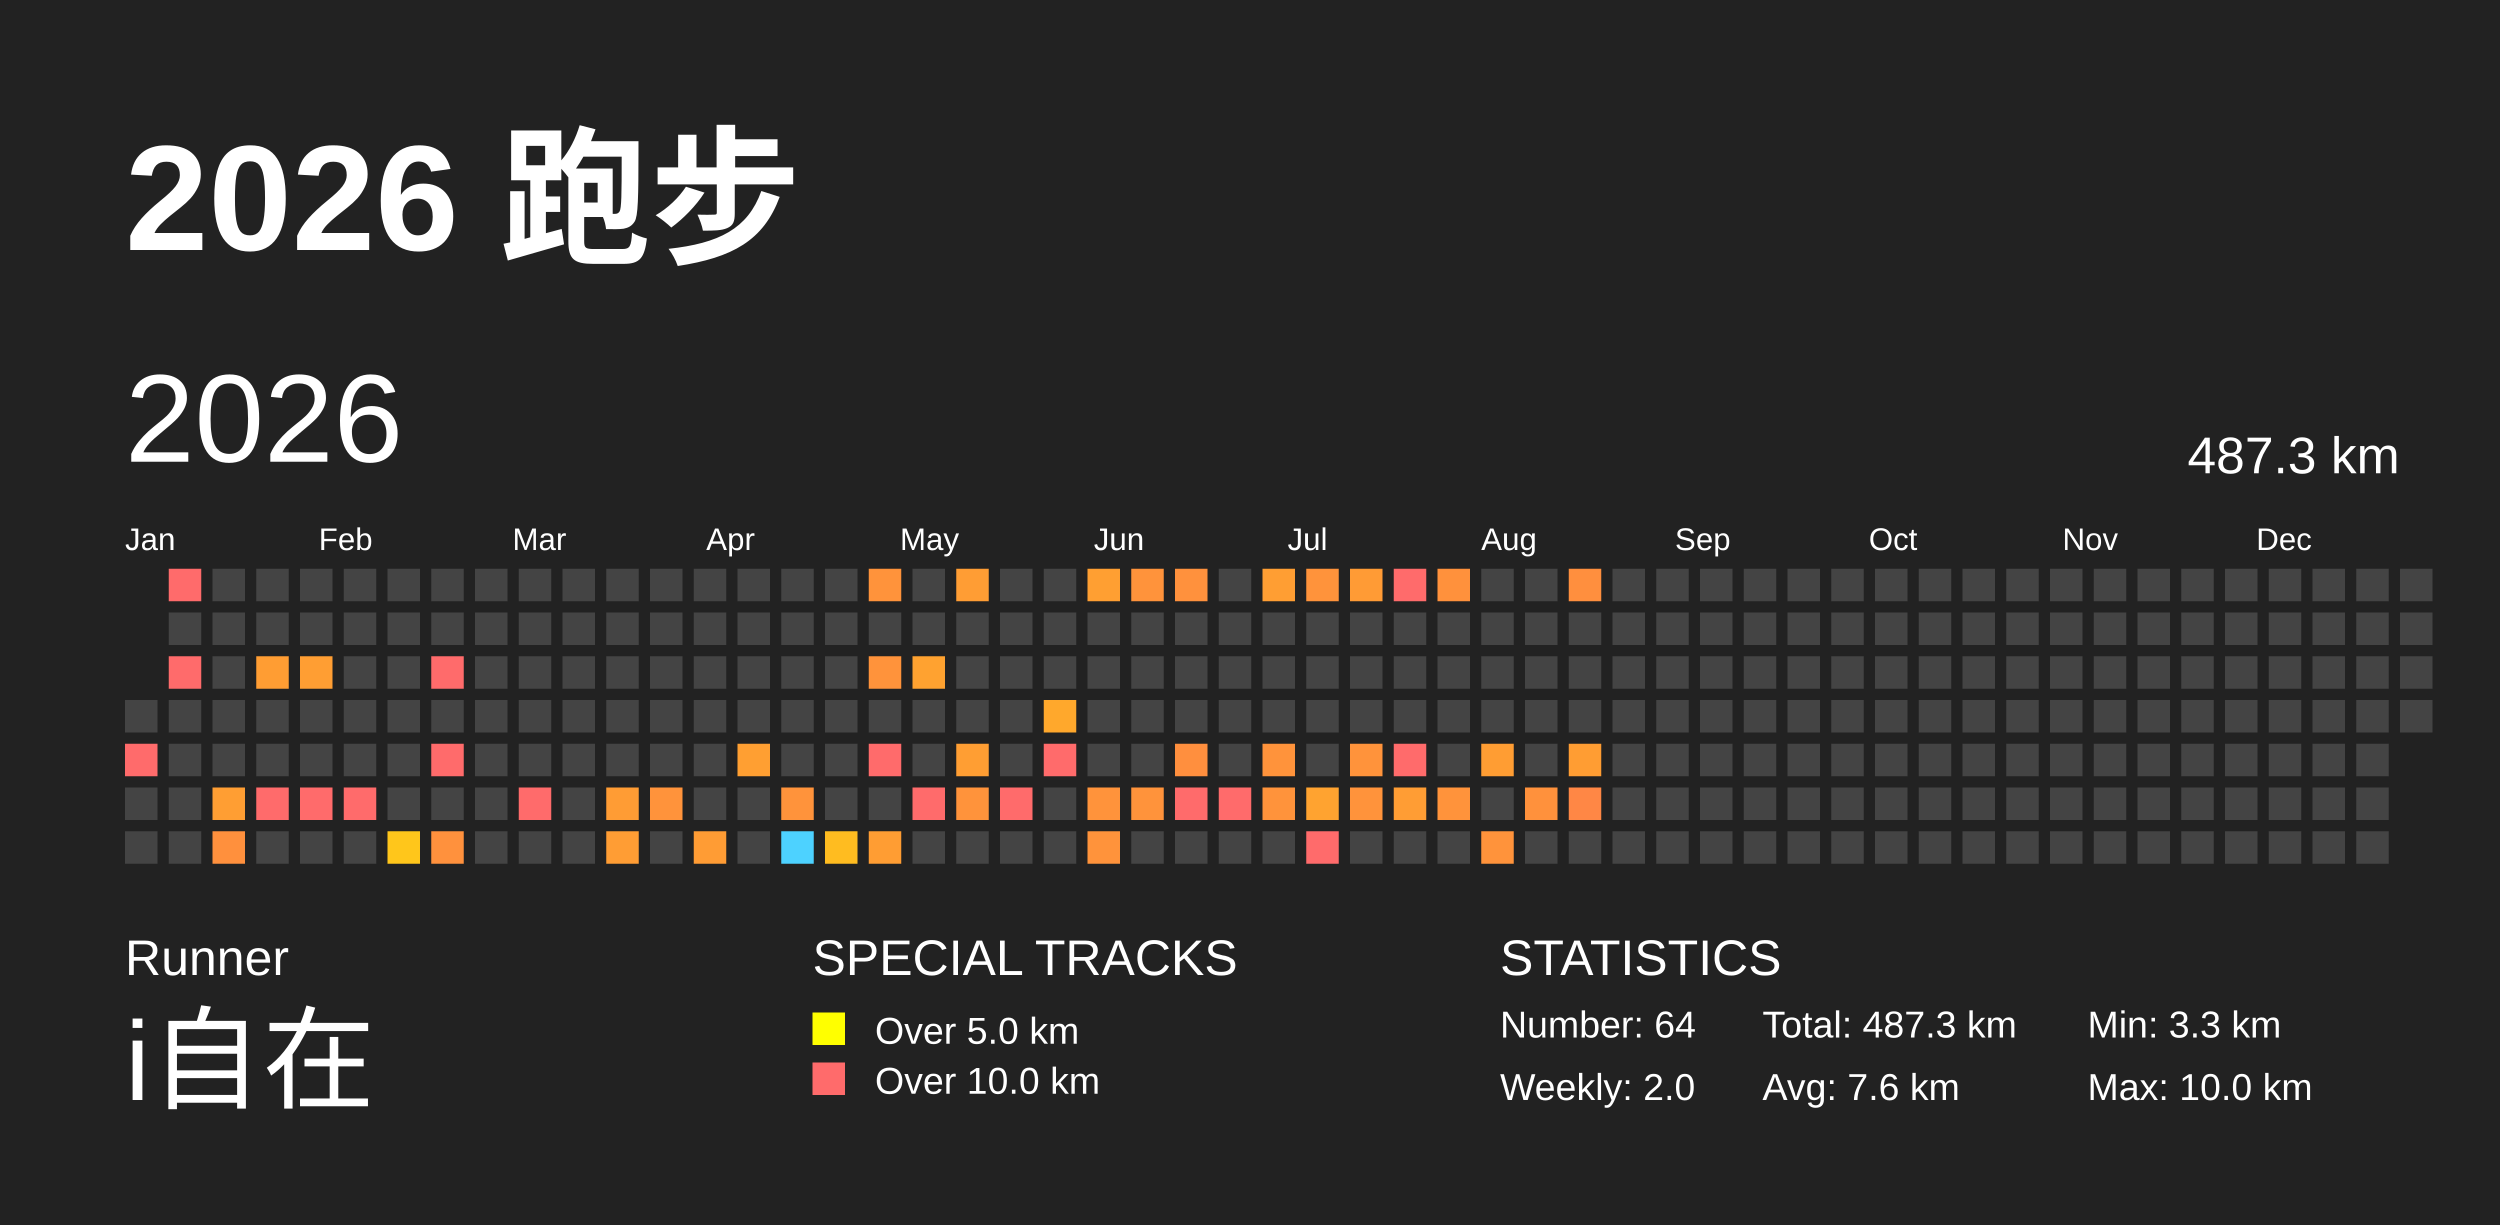
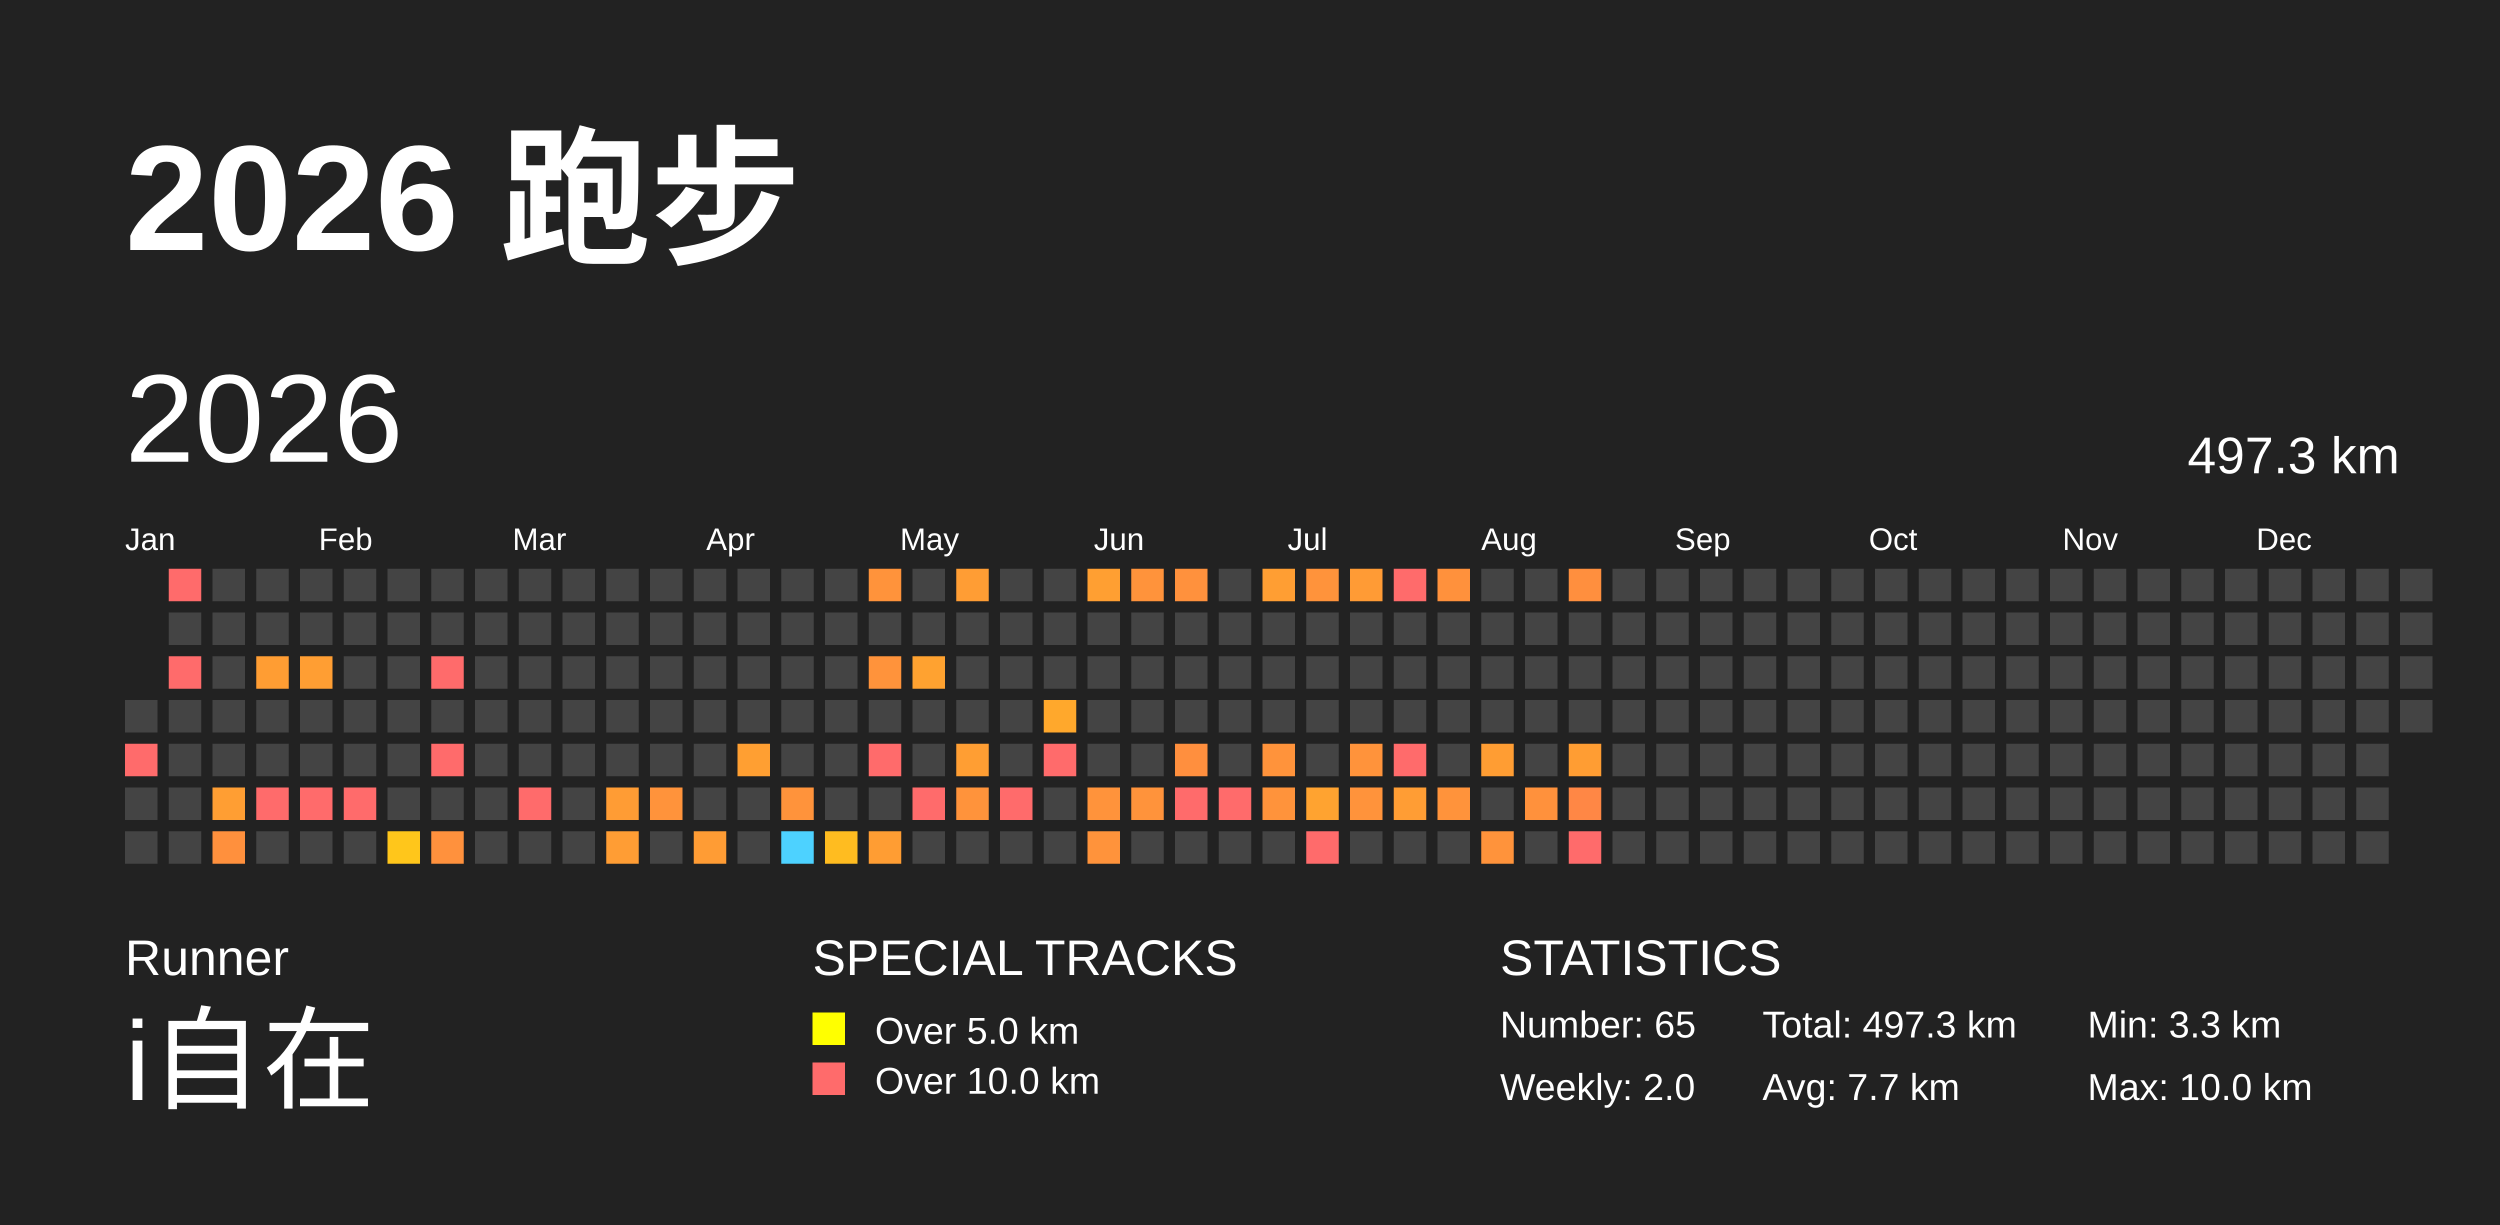
<svg xmlns="http://www.w3.org/2000/svg" baseProfile="full" height="98mm" version="1.1" viewBox="0,0,200,98" width="200mm">
  <defs />
  <rect fill="#222222" height="98" width="200" x="0" y="0" />
  <text fill="#FFFFFF" style="font-size:12px; font-family:Arial; font-weight:bold;" x="10" y="20">2026 跑步</text>
  <text fill="#FFFFFF" style="font-size:4px; font-family:Arial" x="10" y="78">Runner</text>
  <text fill="#FFFFFF" style="font-size:9px; font-family:Arial" x="10" y="88">i自在</text>
  <text fill="#FFFFFF" style="font-size:4px; font-family:Arial" x="65" y="78">SPECIAL TRACKS</text>
  <rect fill="#FFFF00" height="2.6" width="2.6" x="65" y="81" />
  <text fill="#FFFFFF" style="font-size:3px; font-family:Arial" x="70" y="83.5">Over 5.0 km</text>
  <rect fill="#FF6B6B" height="2.6" width="2.6" x="65" y="85" />
  <text fill="#FFFFFF" style="font-size:3px; font-family:Arial" x="70" y="87.5">Over 10.0 km</text>
  <text fill="#FFFFFF" style="font-size:4px; font-family:Arial" x="120" y="78">STATISTICS</text>
-   <text fill="#FFFFFF" style="font-size:3px; font-family:Arial" x="120" y="83">Number: 64</text>
+   <text fill="#FFFFFF" style="font-size:3px; font-family:Arial" x="120" y="83">Number: 65</text>
  <text fill="#FFFFFF" style="font-size:3px; font-family:Arial" x="120" y="88">Weekly: 2.0</text>
-   <text fill="#FFFFFF" style="font-size:3px; font-family:Arial" x="141" y="83">Total: 487.3 km</text>
-   <text fill="#FFFFFF" style="font-size:3px; font-family:Arial" x="141" y="88">Avg: 7.6 km</text>
+   <text fill="#FFFFFF" style="font-size:3px; font-family:Arial" x="141" y="83">Total: 497.3 km</text>
+   <text fill="#FFFFFF" style="font-size:3px; font-family:Arial" x="141" y="88">Avg: 7.7 km</text>
  <text fill="#FFFFFF" style="font-size:3px; font-family:Arial" x="167" y="83">Min: 3.3 km</text>
  <text fill="#FFFFFF" style="font-size:3px; font-family:Arial" x="167" y="88">Max: 10.0 km</text>
  <text dominant-baseline="hanging" fill="#FFFFFF" style="font-size:10.0px; font-family:Arial;" x="10" y="30">2026</text>
-   <text dominant-baseline="hanging" fill="#FFFFFF" style="font-size:4.125px; font-family:Arial;" x="175" y="35">487.3 km</text>
+   <text dominant-baseline="hanging" fill="#FFFFFF" style="font-size:4.125px; font-family:Arial;" x="175" y="35">497.3 km</text>
  <text fill="#FFFFFF" style="font-size:2.5px; font-family:Arial" x="10.0" y="44">Jan</text>
  <text fill="#FFFFFF" style="font-size:2.5px; font-family:Arial" x="25.5" y="44">Feb</text>
  <text fill="#FFFFFF" style="font-size:2.5px; font-family:Arial" x="41.0" y="44">Mar</text>
  <text fill="#FFFFFF" style="font-size:2.5px; font-family:Arial" x="56.5" y="44">Apr</text>
  <text fill="#FFFFFF" style="font-size:2.5px; font-family:Arial" x="72.0" y="44">May</text>
  <text fill="#FFFFFF" style="font-size:2.5px; font-family:Arial" x="87.5" y="44">Jun</text>
  <text fill="#FFFFFF" style="font-size:2.5px; font-family:Arial" x="103.0" y="44">Jul</text>
  <text fill="#FFFFFF" style="font-size:2.5px; font-family:Arial" x="118.5" y="44">Aug</text>
  <text fill="#FFFFFF" style="font-size:2.5px; font-family:Arial" x="134.0" y="44">Sep</text>
  <text fill="#FFFFFF" style="font-size:2.5px; font-family:Arial" x="149.5" y="44">Oct</text>
  <text fill="#FFFFFF" style="font-size:2.5px; font-family:Arial" x="165.0" y="44">Nov</text>
  <text fill="#FFFFFF" style="font-size:2.5px; font-family:Arial" x="180.5" y="44">Dec</text>
  <rect fill="#444444" height="2.6" width="2.6" x="10.0" y="56.0" />
  <rect fill="#FF6B6B" height="2.6" width="2.6" x="10.0" y="59.5" />
  <rect fill="#444444" height="2.6" width="2.6" x="10.0" y="63.0" />
  <rect fill="#444444" height="2.6" width="2.6" x="10.0" y="66.5" />
  <rect fill="#FF6B6B" height="2.6" width="2.6" x="13.5" y="45.5" />
  <rect fill="#444444" height="2.6" width="2.6" x="13.5" y="49.0" />
  <rect fill="#FF6B6B" height="2.6" width="2.6" x="13.5" y="52.5" />
  <rect fill="#444444" height="2.6" width="2.6" x="13.5" y="56.0" />
  <rect fill="#444444" height="2.6" width="2.6" x="13.5" y="59.5" />
  <rect fill="#444444" height="2.6" width="2.6" x="13.5" y="63.0" />
  <rect fill="#444444" height="2.6" width="2.6" x="13.5" y="66.5" />
  <rect fill="#444444" height="2.6" width="2.6" x="17.0" y="45.5" />
  <rect fill="#444444" height="2.6" width="2.6" x="17.0" y="49.0" />
  <rect fill="#444444" height="2.6" width="2.6" x="17.0" y="52.5" />
  <rect fill="#444444" height="2.6" width="2.6" x="17.0" y="56.0" />
  <rect fill="#444444" height="2.6" width="2.6" x="17.0" y="59.5" />
  <rect fill="#ff9e33" height="2.6" width="2.6" x="17.0" y="63.0" />
  <rect fill="#ff903d" height="2.6" width="2.6" x="17.0" y="66.5" />
  <rect fill="#444444" height="2.6" width="2.6" x="20.5" y="45.5" />
  <rect fill="#444444" height="2.6" width="2.6" x="20.5" y="49.0" />
  <rect fill="#ff9d33" height="2.6" width="2.6" x="20.5" y="52.5" />
  <rect fill="#444444" height="2.6" width="2.6" x="20.5" y="56.0" />
  <rect fill="#444444" height="2.6" width="2.6" x="20.5" y="59.5" />
  <rect fill="#FF6B6B" height="2.6" width="2.6" x="20.5" y="63.0" />
  <rect fill="#444444" height="2.6" width="2.6" x="20.5" y="66.5" />
  <rect fill="#444444" height="2.6" width="2.6" x="24.0" y="45.5" />
  <rect fill="#444444" height="2.6" width="2.6" x="24.0" y="49.0" />
  <rect fill="#ff9e33" height="2.6" width="2.6" x="24.0" y="52.5" />
  <rect fill="#444444" height="2.6" width="2.6" x="24.0" y="56.0" />
  <rect fill="#444444" height="2.6" width="2.6" x="24.0" y="59.5" />
  <rect fill="#FF6B6B" height="2.6" width="2.6" x="24.0" y="63.0" />
  <rect fill="#444444" height="2.6" width="2.6" x="24.0" y="66.5" />
  <rect fill="#444444" height="2.6" width="2.6" x="27.5" y="45.5" />
  <rect fill="#444444" height="2.6" width="2.6" x="27.5" y="49.0" />
  <rect fill="#444444" height="2.6" width="2.6" x="27.5" y="52.5" />
  <rect fill="#444444" height="2.6" width="2.6" x="27.5" y="56.0" />
  <rect fill="#444444" height="2.6" width="2.6" x="27.5" y="59.5" />
  <rect fill="#FF6B6B" height="2.6" width="2.6" x="27.5" y="63.0" />
  <rect fill="#444444" height="2.6" width="2.6" x="27.5" y="66.5" />
  <rect fill="#444444" height="2.6" width="2.6" x="31.0" y="45.5" />
  <rect fill="#444444" height="2.6" width="2.6" x="31.0" y="49.0" />
  <rect fill="#444444" height="2.6" width="2.6" x="31.0" y="52.5" />
  <rect fill="#444444" height="2.6" width="2.6" x="31.0" y="56.0" />
  <rect fill="#444444" height="2.6" width="2.6" x="31.0" y="59.5" />
  <rect fill="#444444" height="2.6" width="2.6" x="31.0" y="63.0" />
  <rect fill="#ffc61b" height="2.6" width="2.6" x="31.0" y="66.5" />
  <rect fill="#444444" height="2.6" width="2.6" x="34.5" y="45.5" />
  <rect fill="#444444" height="2.6" width="2.6" x="34.5" y="49.0" />
  <rect fill="#FF6B6B" height="2.6" width="2.6" x="34.5" y="52.5" />
  <rect fill="#444444" height="2.6" width="2.6" x="34.5" y="56.0" />
  <rect fill="#FF6B6B" height="2.6" width="2.6" x="34.5" y="59.5" />
  <rect fill="#444444" height="2.6" width="2.6" x="34.5" y="63.0" />
  <rect fill="#ff913d" height="2.6" width="2.6" x="34.5" y="66.5" />
  <rect fill="#444444" height="2.6" width="2.6" x="38.0" y="45.5" />
  <rect fill="#444444" height="2.6" width="2.6" x="38.0" y="49.0" />
  <rect fill="#444444" height="2.6" width="2.6" x="38.0" y="52.5" />
  <rect fill="#444444" height="2.6" width="2.6" x="38.0" y="56.0" />
  <rect fill="#444444" height="2.6" width="2.6" x="38.0" y="59.5" />
  <rect fill="#444444" height="2.6" width="2.6" x="38.0" y="63.0" />
  <rect fill="#444444" height="2.6" width="2.6" x="38.0" y="66.5" />
  <rect fill="#444444" height="2.6" width="2.6" x="41.5" y="45.5" />
  <rect fill="#444444" height="2.6" width="2.6" x="41.5" y="49.0" />
  <rect fill="#444444" height="2.6" width="2.6" x="41.5" y="52.5" />
  <rect fill="#444444" height="2.6" width="2.6" x="41.5" y="56.0" />
  <rect fill="#444444" height="2.6" width="2.6" x="41.5" y="59.5" />
  <rect fill="#FF6B6B" height="2.6" width="2.6" x="41.5" y="63.0" />
  <rect fill="#444444" height="2.6" width="2.6" x="41.5" y="66.5" />
  <rect fill="#444444" height="2.6" width="2.6" x="45.0" y="45.5" />
  <rect fill="#444444" height="2.6" width="2.6" x="45.0" y="49.0" />
  <rect fill="#444444" height="2.6" width="2.6" x="45.0" y="52.5" />
  <rect fill="#444444" height="2.6" width="2.6" x="45.0" y="56.0" />
  <rect fill="#444444" height="2.6" width="2.6" x="45.0" y="59.5" />
  <rect fill="#444444" height="2.6" width="2.6" x="45.0" y="63.0" />
  <rect fill="#444444" height="2.6" width="2.6" x="45.0" y="66.5" />
  <rect fill="#444444" height="2.6" width="2.6" x="48.5" y="45.5" />
  <rect fill="#444444" height="2.6" width="2.6" x="48.5" y="49.0" />
  <rect fill="#444444" height="2.6" width="2.6" x="48.5" y="52.5" />
  <rect fill="#444444" height="2.6" width="2.6" x="48.5" y="56.0" />
  <rect fill="#444444" height="2.6" width="2.6" x="48.5" y="59.5" />
  <rect fill="#ff9c34" height="2.6" width="2.6" x="48.5" y="63.0" />
  <rect fill="#ff9d34" height="2.6" width="2.6" x="48.5" y="66.5" />
  <rect fill="#444444" height="2.6" width="2.6" x="52.0" y="45.5" />
  <rect fill="#444444" height="2.6" width="2.6" x="52.0" y="49.0" />
  <rect fill="#444444" height="2.6" width="2.6" x="52.0" y="52.5" />
  <rect fill="#444444" height="2.6" width="2.6" x="52.0" y="56.0" />
  <rect fill="#444444" height="2.6" width="2.6" x="52.0" y="59.5" />
  <rect fill="#ff933b" height="2.6" width="2.6" x="52.0" y="63.0" />
  <rect fill="#444444" height="2.6" width="2.6" x="52.0" y="66.5" />
  <rect fill="#444444" height="2.6" width="2.6" x="55.5" y="45.5" />
  <rect fill="#444444" height="2.6" width="2.6" x="55.5" y="49.0" />
  <rect fill="#444444" height="2.6" width="2.6" x="55.5" y="52.5" />
  <rect fill="#444444" height="2.6" width="2.6" x="55.5" y="56.0" />
  <rect fill="#444444" height="2.6" width="2.6" x="55.5" y="59.5" />
  <rect fill="#444444" height="2.6" width="2.6" x="55.5" y="63.0" />
  <rect fill="#ff9c34" height="2.6" width="2.6" x="55.5" y="66.5" />
  <rect fill="#444444" height="2.6" width="2.6" x="59.0" y="45.5" />
  <rect fill="#444444" height="2.6" width="2.6" x="59.0" y="49.0" />
  <rect fill="#444444" height="2.6" width="2.6" x="59.0" y="52.5" />
  <rect fill="#444444" height="2.6" width="2.6" x="59.0" y="56.0" />
  <rect fill="#ff9f32" height="2.6" width="2.6" x="59.0" y="59.5" />
  <rect fill="#444444" height="2.6" width="2.6" x="59.0" y="63.0" />
  <rect fill="#444444" height="2.6" width="2.6" x="59.0" y="66.5" />
  <rect fill="#444444" height="2.6" width="2.6" x="62.5" y="45.5" />
  <rect fill="#444444" height="2.6" width="2.6" x="62.5" y="49.0" />
  <rect fill="#444444" height="2.6" width="2.6" x="62.5" y="52.5" />
  <rect fill="#444444" height="2.6" width="2.6" x="62.5" y="56.0" />
  <rect fill="#444444" height="2.6" width="2.6" x="62.5" y="59.5" />
  <rect fill="#ff933b" height="2.6" width="2.6" x="62.5" y="63.0" />
  <rect fill="#4dd2ff" height="2.6" width="2.6" x="62.5" y="66.5" />
  <rect fill="#444444" height="2.6" width="2.6" x="66.0" y="45.5" />
  <rect fill="#444444" height="2.6" width="2.6" x="66.0" y="49.0" />
  <rect fill="#444444" height="2.6" width="2.6" x="66.0" y="52.5" />
  <rect fill="#444444" height="2.6" width="2.6" x="66.0" y="56.0" />
  <rect fill="#444444" height="2.6" width="2.6" x="66.0" y="59.5" />
  <rect fill="#444444" height="2.6" width="2.6" x="66.0" y="63.0" />
  <rect fill="#ffbc20" height="2.6" width="2.6" x="66.0" y="66.5" />
  <rect fill="#ff933b" height="2.6" width="2.6" x="69.5" y="45.5" />
  <rect fill="#444444" height="2.6" width="2.6" x="69.5" y="49.0" />
  <rect fill="#ff933b" height="2.6" width="2.6" x="69.5" y="52.5" />
  <rect fill="#444444" height="2.6" width="2.6" x="69.5" y="56.0" />
  <rect fill="#FF6B6B" height="2.6" width="2.6" x="69.5" y="59.5" />
  <rect fill="#444444" height="2.6" width="2.6" x="69.5" y="63.0" />
  <rect fill="#ff9d33" height="2.6" width="2.6" x="69.5" y="66.5" />
  <rect fill="#444444" height="2.6" width="2.6" x="73.0" y="45.5" />
  <rect fill="#444444" height="2.6" width="2.6" x="73.0" y="49.0" />
  <rect fill="#ffa230" height="2.6" width="2.6" x="73.0" y="52.5" />
  <rect fill="#444444" height="2.6" width="2.6" x="73.0" y="56.0" />
  <rect fill="#444444" height="2.6" width="2.6" x="73.0" y="59.5" />
  <rect fill="#FF6B6B" height="2.6" width="2.6" x="73.0" y="63.0" />
  <rect fill="#444444" height="2.6" width="2.6" x="73.0" y="66.5" />
  <rect fill="#ff9d34" height="2.6" width="2.6" x="76.5" y="45.5" />
  <rect fill="#444444" height="2.6" width="2.6" x="76.5" y="49.0" />
  <rect fill="#444444" height="2.6" width="2.6" x="76.5" y="52.5" />
  <rect fill="#444444" height="2.6" width="2.6" x="76.5" y="56.0" />
  <rect fill="#ff9e33" height="2.6" width="2.6" x="76.5" y="59.5" />
  <rect fill="#ff933b" height="2.6" width="2.6" x="76.5" y="63.0" />
  <rect fill="#444444" height="2.6" width="2.6" x="76.5" y="66.5" />
  <rect fill="#444444" height="2.6" width="2.6" x="80.0" y="45.5" />
  <rect fill="#444444" height="2.6" width="2.6" x="80.0" y="49.0" />
  <rect fill="#444444" height="2.6" width="2.6" x="80.0" y="52.5" />
  <rect fill="#444444" height="2.6" width="2.6" x="80.0" y="56.0" />
  <rect fill="#444444" height="2.6" width="2.6" x="80.0" y="59.5" />
  <rect fill="#FF6B6B" height="2.6" width="2.6" x="80.0" y="63.0" />
  <rect fill="#444444" height="2.6" width="2.6" x="80.0" y="66.5" />
  <rect fill="#444444" height="2.6" width="2.6" x="83.5" y="45.5" />
  <rect fill="#444444" height="2.6" width="2.6" x="83.5" y="49.0" />
  <rect fill="#444444" height="2.6" width="2.6" x="83.5" y="52.5" />
  <rect fill="#ffa82c" height="2.6" width="2.6" x="83.5" y="56.0" />
  <rect fill="#FF6B6B" height="2.6" width="2.6" x="83.5" y="59.5" />
  <rect fill="#444444" height="2.6" width="2.6" x="83.5" y="63.0" />
  <rect fill="#444444" height="2.6" width="2.6" x="83.5" y="66.5" />
  <rect fill="#ff9f32" height="2.6" width="2.6" x="87.0" y="45.5" />
  <rect fill="#444444" height="2.6" width="2.6" x="87.0" y="49.0" />
  <rect fill="#444444" height="2.6" width="2.6" x="87.0" y="52.5" />
  <rect fill="#444444" height="2.6" width="2.6" x="87.0" y="56.0" />
  <rect fill="#444444" height="2.6" width="2.6" x="87.0" y="59.5" />
  <rect fill="#ff933b" height="2.6" width="2.6" x="87.0" y="63.0" />
  <rect fill="#ff933b" height="2.6" width="2.6" x="87.0" y="66.5" />
  <rect fill="#ff933b" height="2.6" width="2.6" x="90.5" y="45.5" />
  <rect fill="#444444" height="2.6" width="2.6" x="90.5" y="49.0" />
  <rect fill="#444444" height="2.6" width="2.6" x="90.5" y="52.5" />
  <rect fill="#444444" height="2.6" width="2.6" x="90.5" y="56.0" />
  <rect fill="#444444" height="2.6" width="2.6" x="90.5" y="59.5" />
  <rect fill="#ff933b" height="2.6" width="2.6" x="90.5" y="63.0" />
  <rect fill="#444444" height="2.6" width="2.6" x="90.5" y="66.5" />
  <rect fill="#ff913d" height="2.6" width="2.6" x="94.0" y="45.5" />
  <rect fill="#444444" height="2.6" width="2.6" x="94.0" y="49.0" />
  <rect fill="#444444" height="2.6" width="2.6" x="94.0" y="52.5" />
  <rect fill="#444444" height="2.6" width="2.6" x="94.0" y="56.0" />
  <rect fill="#ff8f3e" height="2.6" width="2.6" x="94.0" y="59.5" />
  <rect fill="#FF6B6B" height="2.6" width="2.6" x="94.0" y="63.0" />
  <rect fill="#444444" height="2.6" width="2.6" x="94.0" y="66.5" />
  <rect fill="#444444" height="2.6" width="2.6" x="97.5" y="45.5" />
  <rect fill="#444444" height="2.6" width="2.6" x="97.5" y="49.0" />
  <rect fill="#444444" height="2.6" width="2.6" x="97.5" y="52.5" />
  <rect fill="#444444" height="2.6" width="2.6" x="97.5" y="56.0" />
  <rect fill="#444444" height="2.6" width="2.6" x="97.5" y="59.5" />
  <rect fill="#FF6B6B" height="2.6" width="2.6" x="97.5" y="63.0" />
  <rect fill="#444444" height="2.6" width="2.6" x="97.5" y="66.5" />
  <rect fill="#ff9e33" height="2.6" width="2.6" x="101.0" y="45.5" />
  <rect fill="#444444" height="2.6" width="2.6" x="101.0" y="49.0" />
  <rect fill="#444444" height="2.6" width="2.6" x="101.0" y="52.5" />
  <rect fill="#444444" height="2.6" width="2.6" x="101.0" y="56.0" />
  <rect fill="#ff933b" height="2.6" width="2.6" x="101.0" y="59.5" />
  <rect fill="#ff933b" height="2.6" width="2.6" x="101.0" y="63.0" />
  <rect fill="#444444" height="2.6" width="2.6" x="101.0" y="66.5" />
  <rect fill="#ff933b" height="2.6" width="2.6" x="104.5" y="45.5" />
  <rect fill="#444444" height="2.6" width="2.6" x="104.5" y="49.0" />
  <rect fill="#444444" height="2.6" width="2.6" x="104.5" y="52.5" />
  <rect fill="#444444" height="2.6" width="2.6" x="104.5" y="56.0" />
  <rect fill="#444444" height="2.6" width="2.6" x="104.5" y="59.5" />
  <rect fill="#ffa330" height="2.6" width="2.6" x="104.5" y="63.0" />
  <rect fill="#FF6B6B" height="2.6" width="2.6" x="104.5" y="66.5" />
  <rect fill="#ff9b35" height="2.6" width="2.6" x="108.0" y="45.5" />
  <rect fill="#444444" height="2.6" width="2.6" x="108.0" y="49.0" />
  <rect fill="#444444" height="2.6" width="2.6" x="108.0" y="52.5" />
  <rect fill="#444444" height="2.6" width="2.6" x="108.0" y="56.0" />
  <rect fill="#ff933b" height="2.6" width="2.6" x="108.0" y="59.5" />
  <rect fill="#ff933b" height="2.6" width="2.6" x="108.0" y="63.0" />
  <rect fill="#444444" height="2.6" width="2.6" x="108.0" y="66.5" />
  <rect fill="#FF6B6B" height="2.6" width="2.6" x="111.5" y="45.5" />
  <rect fill="#444444" height="2.6" width="2.6" x="111.5" y="49.0" />
  <rect fill="#444444" height="2.6" width="2.6" x="111.5" y="52.5" />
  <rect fill="#444444" height="2.6" width="2.6" x="111.5" y="56.0" />
  <rect fill="#FF6B6B" height="2.6" width="2.6" x="111.5" y="59.5" />
  <rect fill="#ff9d34" height="2.6" width="2.6" x="111.5" y="63.0" />
  <rect fill="#444444" height="2.6" width="2.6" x="111.5" y="66.5" />
  <rect fill="#ff913c" height="2.6" width="2.6" x="115.0" y="45.5" />
  <rect fill="#444444" height="2.6" width="2.6" x="115.0" y="49.0" />
  <rect fill="#444444" height="2.6" width="2.6" x="115.0" y="52.5" />
  <rect fill="#444444" height="2.6" width="2.6" x="115.0" y="56.0" />
  <rect fill="#444444" height="2.6" width="2.6" x="115.0" y="59.5" />
  <rect fill="#ff933b" height="2.6" width="2.6" x="115.0" y="63.0" />
  <rect fill="#444444" height="2.6" width="2.6" x="115.0" y="66.5" />
  <rect fill="#444444" height="2.6" width="2.6" x="118.5" y="45.5" />
  <rect fill="#444444" height="2.6" width="2.6" x="118.5" y="49.0" />
  <rect fill="#444444" height="2.6" width="2.6" x="118.5" y="52.5" />
  <rect fill="#444444" height="2.6" width="2.6" x="118.5" y="56.0" />
  <rect fill="#ff9d33" height="2.6" width="2.6" x="118.5" y="59.5" />
  <rect fill="#444444" height="2.6" width="2.6" x="118.5" y="63.0" />
  <rect fill="#ff933b" height="2.6" width="2.6" x="118.5" y="66.5" />
  <rect fill="#444444" height="2.6" width="2.6" x="122.0" y="45.5" />
  <rect fill="#444444" height="2.6" width="2.6" x="122.0" y="49.0" />
  <rect fill="#444444" height="2.6" width="2.6" x="122.0" y="52.5" />
  <rect fill="#444444" height="2.6" width="2.6" x="122.0" y="56.0" />
  <rect fill="#444444" height="2.6" width="2.6" x="122.0" y="59.5" />
  <rect fill="#ff913c" height="2.6" width="2.6" x="122.0" y="63.0" />
  <rect fill="#444444" height="2.6" width="2.6" x="122.0" y="66.5" />
  <rect fill="#ff8f3e" height="2.6" width="2.6" x="125.5" y="45.5" />
  <rect fill="#444444" height="2.6" width="2.6" x="125.5" y="49.0" />
  <rect fill="#444444" height="2.6" width="2.6" x="125.5" y="52.5" />
  <rect fill="#444444" height="2.6" width="2.6" x="125.5" y="56.0" />
  <rect fill="#ff9d33" height="2.6" width="2.6" x="125.5" y="59.5" />
  <rect fill="#ff8745" height="2.6" width="2.6" x="125.5" y="63.0" />
-   <rect fill="#444444" height="2.6" width="2.6" x="125.5" y="66.5" />
+   <rect fill="#FF6B6B" height="2.6" width="2.6" x="125.5" y="66.5" />
  <rect fill="#444444" height="2.6" width="2.6" x="129.0" y="45.5" />
  <rect fill="#444444" height="2.6" width="2.6" x="129.0" y="49.0" />
  <rect fill="#444444" height="2.6" width="2.6" x="129.0" y="52.5" />
  <rect fill="#444444" height="2.6" width="2.6" x="129.0" y="56.0" />
  <rect fill="#444444" height="2.6" width="2.6" x="129.0" y="59.5" />
  <rect fill="#444444" height="2.6" width="2.6" x="129.0" y="63.0" />
  <rect fill="#444444" height="2.6" width="2.6" x="129.0" y="66.5" />
  <rect fill="#444444" height="2.6" width="2.6" x="132.5" y="45.5" />
  <rect fill="#444444" height="2.6" width="2.6" x="132.5" y="49.0" />
  <rect fill="#444444" height="2.6" width="2.6" x="132.5" y="52.5" />
  <rect fill="#444444" height="2.6" width="2.6" x="132.5" y="56.0" />
  <rect fill="#444444" height="2.6" width="2.6" x="132.5" y="59.5" />
  <rect fill="#444444" height="2.6" width="2.6" x="132.5" y="63.0" />
  <rect fill="#444444" height="2.6" width="2.6" x="132.5" y="66.5" />
  <rect fill="#444444" height="2.6" width="2.6" x="136.0" y="45.5" />
  <rect fill="#444444" height="2.6" width="2.6" x="136.0" y="49.0" />
  <rect fill="#444444" height="2.6" width="2.6" x="136.0" y="52.5" />
  <rect fill="#444444" height="2.6" width="2.6" x="136.0" y="56.0" />
  <rect fill="#444444" height="2.6" width="2.6" x="136.0" y="59.5" />
  <rect fill="#444444" height="2.6" width="2.6" x="136.0" y="63.0" />
  <rect fill="#444444" height="2.6" width="2.6" x="136.0" y="66.5" />
  <rect fill="#444444" height="2.6" width="2.6" x="139.5" y="45.5" />
  <rect fill="#444444" height="2.6" width="2.6" x="139.5" y="49.0" />
  <rect fill="#444444" height="2.6" width="2.6" x="139.5" y="52.5" />
  <rect fill="#444444" height="2.6" width="2.6" x="139.5" y="56.0" />
  <rect fill="#444444" height="2.6" width="2.6" x="139.5" y="59.5" />
  <rect fill="#444444" height="2.6" width="2.6" x="139.5" y="63.0" />
  <rect fill="#444444" height="2.6" width="2.6" x="139.5" y="66.5" />
  <rect fill="#444444" height="2.6" width="2.6" x="143.0" y="45.5" />
  <rect fill="#444444" height="2.6" width="2.6" x="143.0" y="49.0" />
  <rect fill="#444444" height="2.6" width="2.6" x="143.0" y="52.5" />
  <rect fill="#444444" height="2.6" width="2.6" x="143.0" y="56.0" />
  <rect fill="#444444" height="2.6" width="2.6" x="143.0" y="59.5" />
  <rect fill="#444444" height="2.6" width="2.6" x="143.0" y="63.0" />
  <rect fill="#444444" height="2.6" width="2.6" x="143.0" y="66.5" />
  <rect fill="#444444" height="2.6" width="2.6" x="146.5" y="45.5" />
  <rect fill="#444444" height="2.6" width="2.6" x="146.5" y="49.0" />
  <rect fill="#444444" height="2.6" width="2.6" x="146.5" y="52.5" />
  <rect fill="#444444" height="2.6" width="2.6" x="146.5" y="56.0" />
  <rect fill="#444444" height="2.6" width="2.6" x="146.5" y="59.5" />
  <rect fill="#444444" height="2.6" width="2.6" x="146.5" y="63.0" />
  <rect fill="#444444" height="2.6" width="2.6" x="146.5" y="66.5" />
  <rect fill="#444444" height="2.6" width="2.6" x="150.0" y="45.5" />
  <rect fill="#444444" height="2.6" width="2.6" x="150.0" y="49.0" />
  <rect fill="#444444" height="2.6" width="2.6" x="150.0" y="52.5" />
  <rect fill="#444444" height="2.6" width="2.6" x="150.0" y="56.0" />
  <rect fill="#444444" height="2.6" width="2.6" x="150.0" y="59.5" />
  <rect fill="#444444" height="2.6" width="2.6" x="150.0" y="63.0" />
  <rect fill="#444444" height="2.6" width="2.6" x="150.0" y="66.5" />
  <rect fill="#444444" height="2.6" width="2.6" x="153.5" y="45.5" />
  <rect fill="#444444" height="2.6" width="2.6" x="153.5" y="49.0" />
  <rect fill="#444444" height="2.6" width="2.6" x="153.5" y="52.5" />
  <rect fill="#444444" height="2.6" width="2.6" x="153.5" y="56.0" />
  <rect fill="#444444" height="2.6" width="2.6" x="153.5" y="59.5" />
  <rect fill="#444444" height="2.6" width="2.6" x="153.5" y="63.0" />
  <rect fill="#444444" height="2.6" width="2.6" x="153.5" y="66.5" />
  <rect fill="#444444" height="2.6" width="2.6" x="157.0" y="45.5" />
  <rect fill="#444444" height="2.6" width="2.6" x="157.0" y="49.0" />
  <rect fill="#444444" height="2.6" width="2.6" x="157.0" y="52.5" />
  <rect fill="#444444" height="2.6" width="2.6" x="157.0" y="56.0" />
  <rect fill="#444444" height="2.6" width="2.6" x="157.0" y="59.5" />
  <rect fill="#444444" height="2.6" width="2.6" x="157.0" y="63.0" />
  <rect fill="#444444" height="2.6" width="2.6" x="157.0" y="66.5" />
  <rect fill="#444444" height="2.6" width="2.6" x="160.5" y="45.5" />
  <rect fill="#444444" height="2.6" width="2.6" x="160.5" y="49.0" />
  <rect fill="#444444" height="2.6" width="2.6" x="160.5" y="52.5" />
  <rect fill="#444444" height="2.6" width="2.6" x="160.5" y="56.0" />
  <rect fill="#444444" height="2.6" width="2.6" x="160.5" y="59.5" />
  <rect fill="#444444" height="2.6" width="2.6" x="160.5" y="63.0" />
  <rect fill="#444444" height="2.6" width="2.6" x="160.5" y="66.5" />
  <rect fill="#444444" height="2.6" width="2.6" x="164.0" y="45.5" />
  <rect fill="#444444" height="2.6" width="2.6" x="164.0" y="49.0" />
  <rect fill="#444444" height="2.6" width="2.6" x="164.0" y="52.5" />
  <rect fill="#444444" height="2.6" width="2.6" x="164.0" y="56.0" />
  <rect fill="#444444" height="2.6" width="2.6" x="164.0" y="59.5" />
  <rect fill="#444444" height="2.6" width="2.6" x="164.0" y="63.0" />
  <rect fill="#444444" height="2.6" width="2.6" x="164.0" y="66.5" />
  <rect fill="#444444" height="2.6" width="2.6" x="167.5" y="45.5" />
  <rect fill="#444444" height="2.6" width="2.6" x="167.5" y="49.0" />
  <rect fill="#444444" height="2.6" width="2.6" x="167.5" y="52.5" />
  <rect fill="#444444" height="2.6" width="2.6" x="167.5" y="56.0" />
  <rect fill="#444444" height="2.6" width="2.6" x="167.5" y="59.5" />
  <rect fill="#444444" height="2.6" width="2.6" x="167.5" y="63.0" />
  <rect fill="#444444" height="2.6" width="2.6" x="167.5" y="66.5" />
  <rect fill="#444444" height="2.6" width="2.6" x="171.0" y="45.5" />
  <rect fill="#444444" height="2.6" width="2.6" x="171.0" y="49.0" />
  <rect fill="#444444" height="2.6" width="2.6" x="171.0" y="52.5" />
  <rect fill="#444444" height="2.6" width="2.6" x="171.0" y="56.0" />
  <rect fill="#444444" height="2.6" width="2.6" x="171.0" y="59.5" />
  <rect fill="#444444" height="2.6" width="2.6" x="171.0" y="63.0" />
  <rect fill="#444444" height="2.6" width="2.6" x="171.0" y="66.5" />
  <rect fill="#444444" height="2.6" width="2.6" x="174.5" y="45.5" />
  <rect fill="#444444" height="2.6" width="2.6" x="174.5" y="49.0" />
  <rect fill="#444444" height="2.6" width="2.6" x="174.5" y="52.5" />
  <rect fill="#444444" height="2.6" width="2.6" x="174.5" y="56.0" />
  <rect fill="#444444" height="2.6" width="2.6" x="174.5" y="59.5" />
  <rect fill="#444444" height="2.6" width="2.6" x="174.5" y="63.0" />
  <rect fill="#444444" height="2.6" width="2.6" x="174.5" y="66.5" />
  <rect fill="#444444" height="2.6" width="2.6" x="178.0" y="45.5" />
  <rect fill="#444444" height="2.6" width="2.6" x="178.0" y="49.0" />
  <rect fill="#444444" height="2.6" width="2.6" x="178.0" y="52.5" />
  <rect fill="#444444" height="2.6" width="2.6" x="178.0" y="56.0" />
  <rect fill="#444444" height="2.6" width="2.6" x="178.0" y="59.5" />
  <rect fill="#444444" height="2.6" width="2.6" x="178.0" y="63.0" />
  <rect fill="#444444" height="2.6" width="2.6" x="178.0" y="66.5" />
  <rect fill="#444444" height="2.6" width="2.6" x="181.5" y="45.5" />
  <rect fill="#444444" height="2.6" width="2.6" x="181.5" y="49.0" />
  <rect fill="#444444" height="2.6" width="2.6" x="181.5" y="52.5" />
  <rect fill="#444444" height="2.6" width="2.6" x="181.5" y="56.0" />
  <rect fill="#444444" height="2.6" width="2.6" x="181.5" y="59.5" />
  <rect fill="#444444" height="2.6" width="2.6" x="181.5" y="63.0" />
  <rect fill="#444444" height="2.6" width="2.6" x="181.5" y="66.5" />
  <rect fill="#444444" height="2.6" width="2.6" x="185.0" y="45.5" />
  <rect fill="#444444" height="2.6" width="2.6" x="185.0" y="49.0" />
  <rect fill="#444444" height="2.6" width="2.6" x="185.0" y="52.5" />
  <rect fill="#444444" height="2.6" width="2.6" x="185.0" y="56.0" />
  <rect fill="#444444" height="2.6" width="2.6" x="185.0" y="59.5" />
  <rect fill="#444444" height="2.6" width="2.6" x="185.0" y="63.0" />
  <rect fill="#444444" height="2.6" width="2.6" x="185.0" y="66.5" />
  <rect fill="#444444" height="2.6" width="2.6" x="188.5" y="45.5" />
  <rect fill="#444444" height="2.6" width="2.6" x="188.5" y="49.0" />
  <rect fill="#444444" height="2.6" width="2.6" x="188.5" y="52.5" />
  <rect fill="#444444" height="2.6" width="2.6" x="188.5" y="56.0" />
  <rect fill="#444444" height="2.6" width="2.6" x="188.5" y="59.5" />
  <rect fill="#444444" height="2.6" width="2.6" x="188.5" y="63.0" />
  <rect fill="#444444" height="2.6" width="2.6" x="188.5" y="66.5" />
  <rect fill="#444444" height="2.6" width="2.6" x="192.0" y="45.5" />
  <rect fill="#444444" height="2.6" width="2.6" x="192.0" y="49.0" />
  <rect fill="#444444" height="2.6" width="2.6" x="192.0" y="52.5" />
  <rect fill="#444444" height="2.6" width="2.6" x="192.0" y="56.0" />
</svg>
